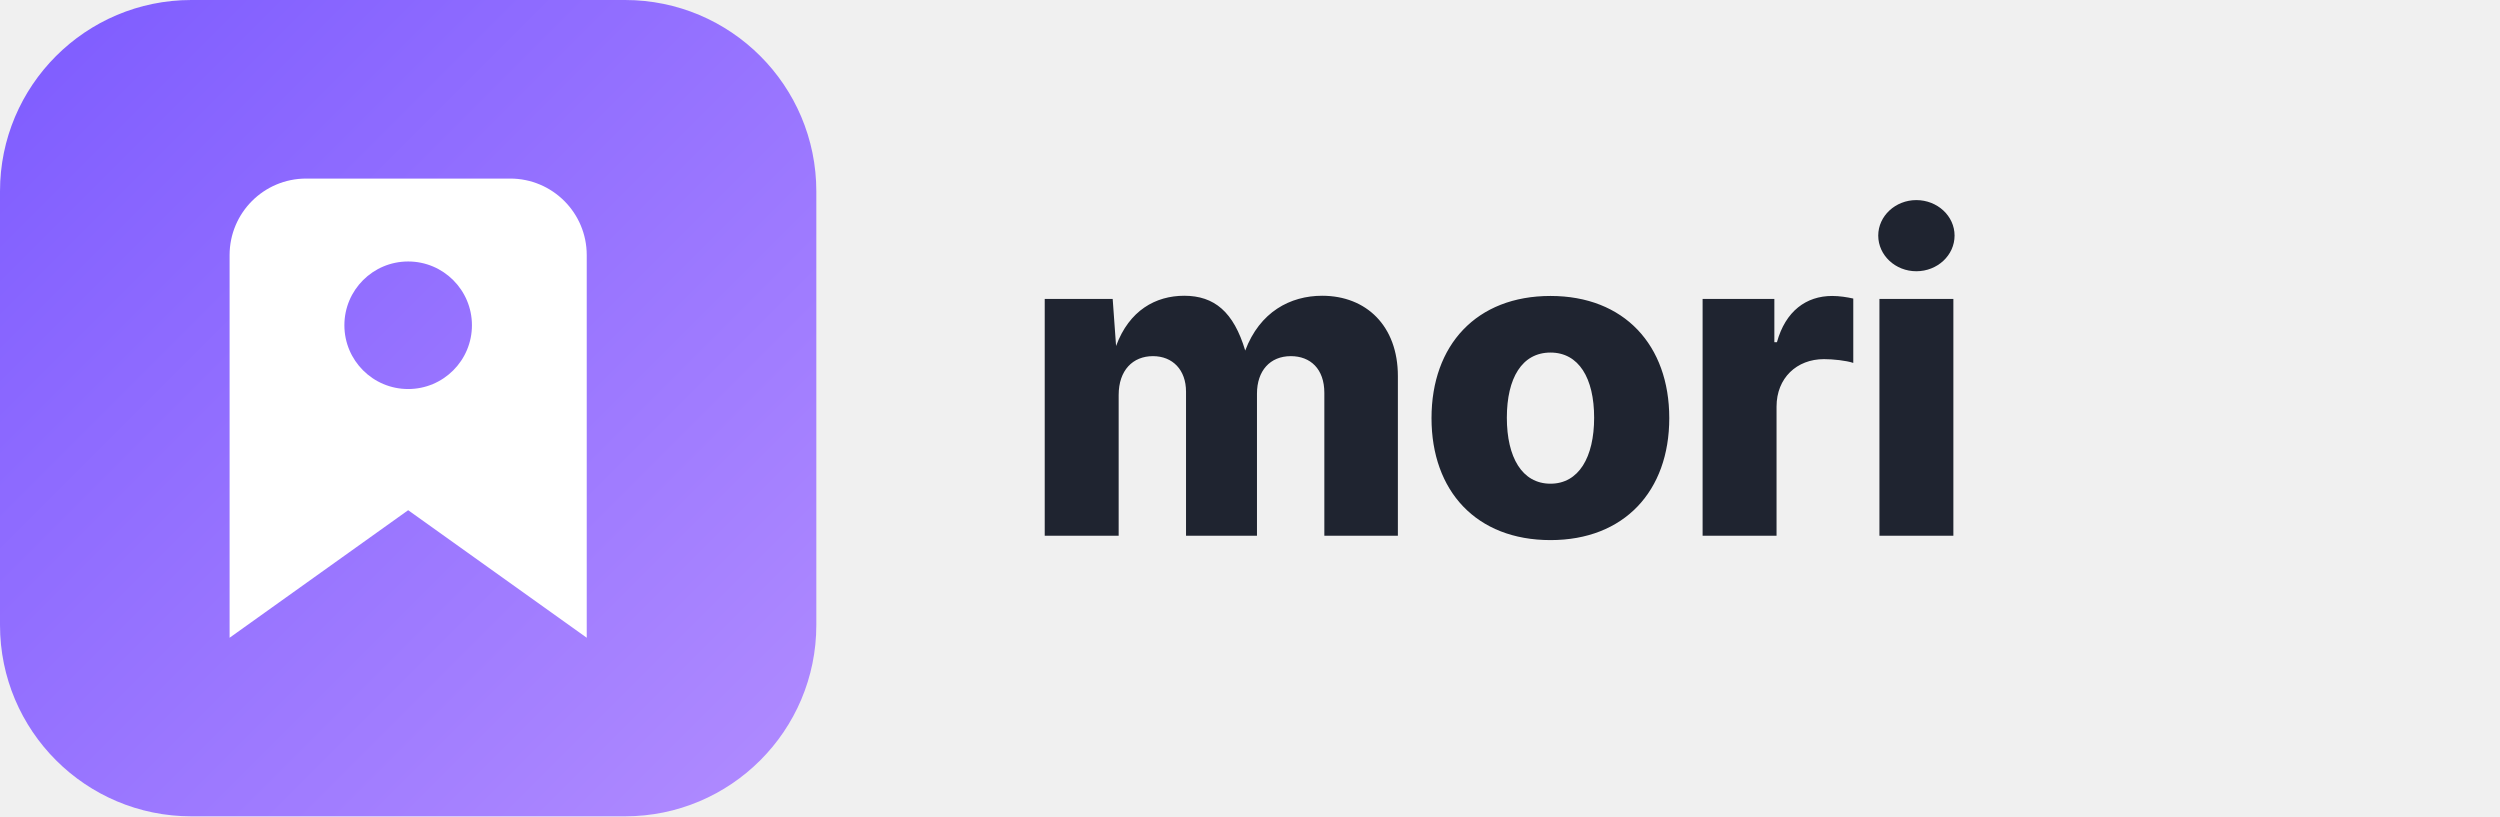
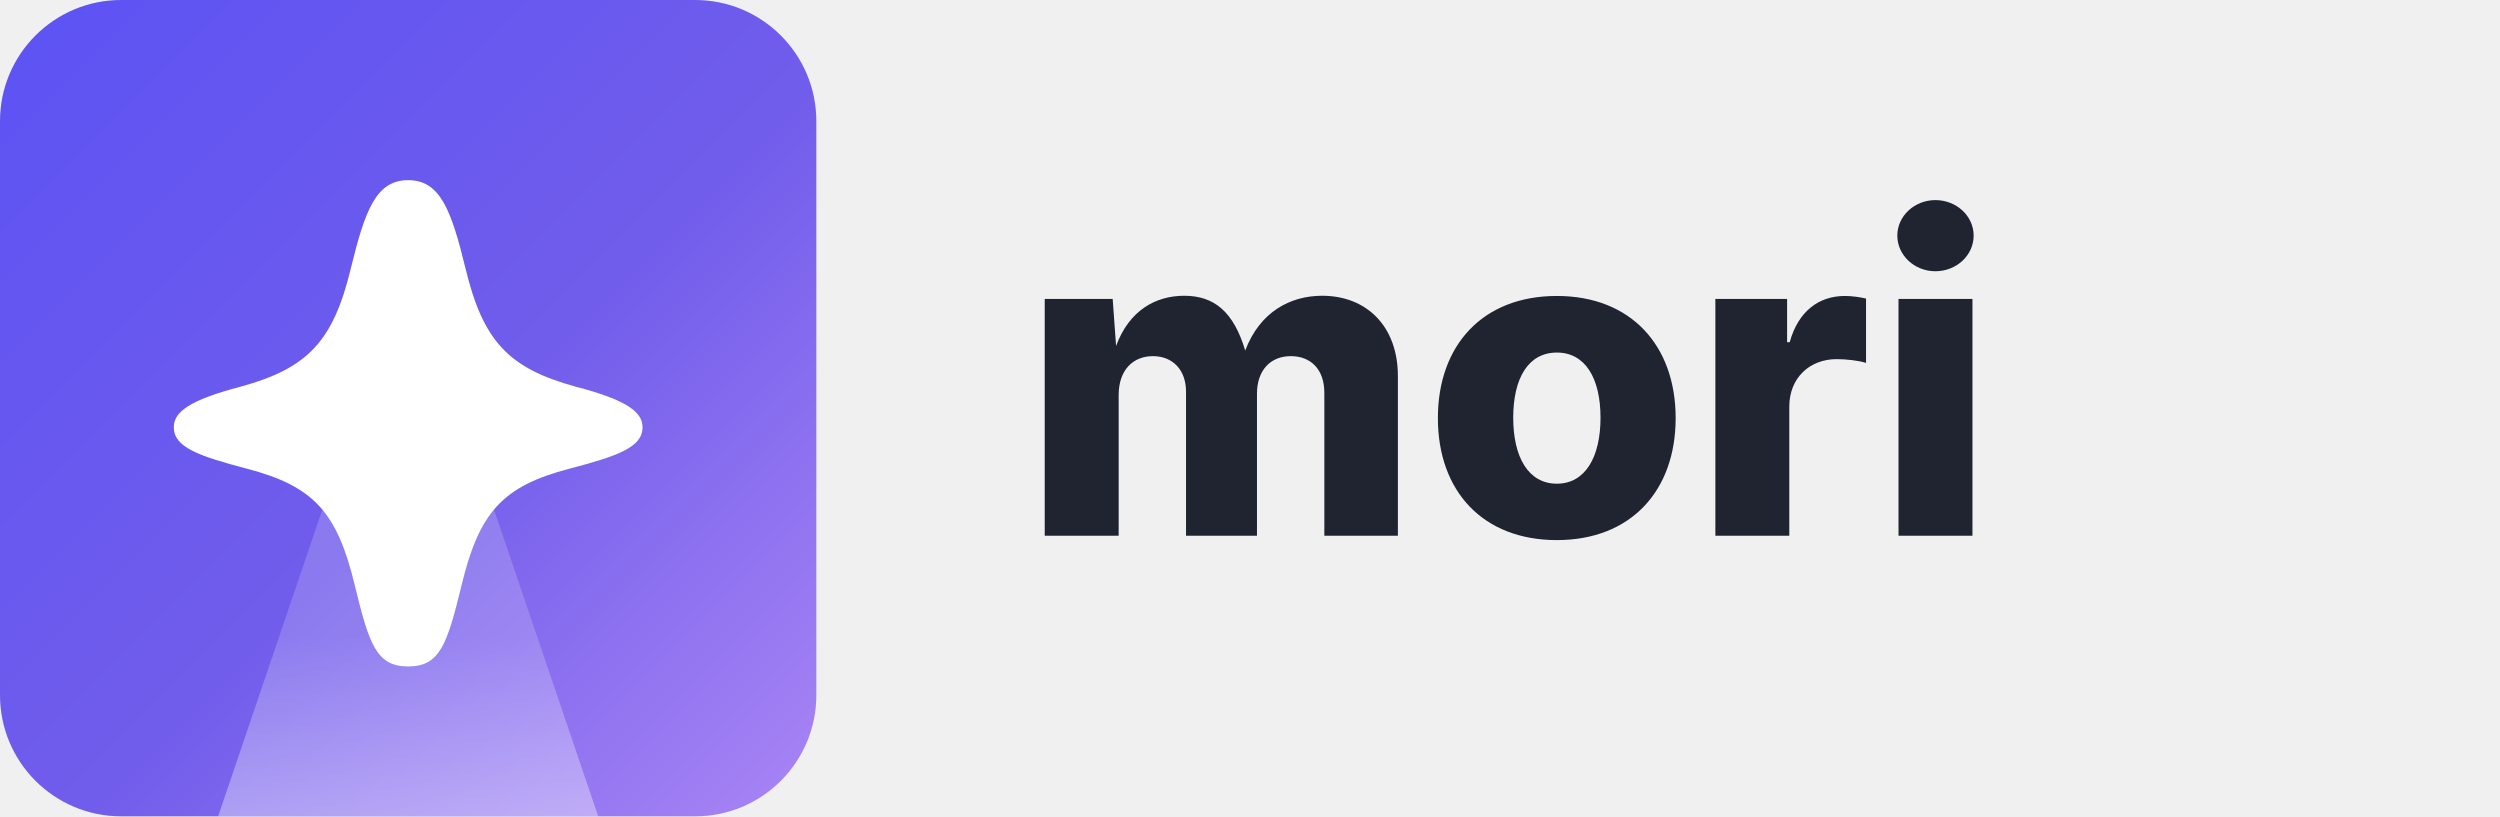
<svg xmlns="http://www.w3.org/2000/svg" viewBox="0 0 196 64" role="img" aria-label="Mori">
  <defs>
    <linearGradient id="mori-lockup-tile" x1="0" y1="0" x2="1" y2="1">
-       <stop offset="0" stop-color="#7D5BFF" />
-       <stop offset="1" stop-color="#B18CFF" />
+       <stop offset="0" stop-color="#5C52F4" />
+       <stop offset="0.55" stop-color="#715DEB" />
+       <stop offset="1" stop-color="#AA86F5" />
+     </linearGradient>
+     <linearGradient id="mori-lockup-beam" x1="0" y1="0.45" x2="0" y2="1">
+       <stop offset="0" stop-color="#FFFFFF" stop-opacity="0.18" />
+       <stop offset="1" stop-color="#FFFFFF" stop-opacity="0.38" />
    </linearGradient>
  </defs>
-   <rect width="64" height="64" rx="15" fill="url(#mori-lockup-tile)" />
-   <path fill="#FFFFFF" fill-rule="evenodd" d="M24 14 H40 a6 6 0 0 1 6 6 V50 L32 40 L18 50 V20 a6 6 0 0 1 6 -6 Z        M27 25.5 a5 5 0 1 0 10 0 a5 5 0 1 0 -10 0 Z" />
-   <text x="80" y="42" font-family="Inter, ui-sans-serif, system-ui, -apple-system, 'Segoe UI', sans-serif" font-size="34" font-weight="800" letter-spacing="-0.5" fill="#1F2430">mori</text>
+   <rect width="64" height="64" rx="9.5" fill="url(#mori-lockup-tile)" />
+   <path fill="url(#mori-lockup-beam)" d="M17.1 64 L25.9 38.1 C27.5 40.4 29.5 41.7 32 42.8 C34.5 41.7 36.5 40.4 38.1 38.1 L46.9 64 Z" />
+   <path fill="#FFFFFF" d="M32 14.125 C34.5 14.125 35.375 16.438 36.5 21.062        C37.875 26.75 39.875 28.875 45.125 30.312        C49.188 31.375 50.375 32.312 50.375 33.5        C50.375 35.062 48.438 35.75 44.625 36.75        C39.375 38.125 37.562 40.188 36.188 45.875        C35.062 50.5 34.5 52.25 32 52.25        C29.5 52.25 28.938 50.5 27.812 45.875        C26.438 40.188 24.625 38.125 19.375 36.75        C15.562 35.75 13.625 35.062 13.625 33.5        C13.625 32.312 14.812 31.375 18.875 30.312        C24.125 28.875 26.125 26.75 27.5 21.062        C28.625 16.438 29.5 14.125 32 14.125 Z" />
+   <text x="80" y="42" font-family="Inter, ui-sans-serif, system-ui, -apple-system, 'Segoe UI', sans-serif" font-size="34" font-weight="800" fill="#1F2430">mori</text>
</svg>
